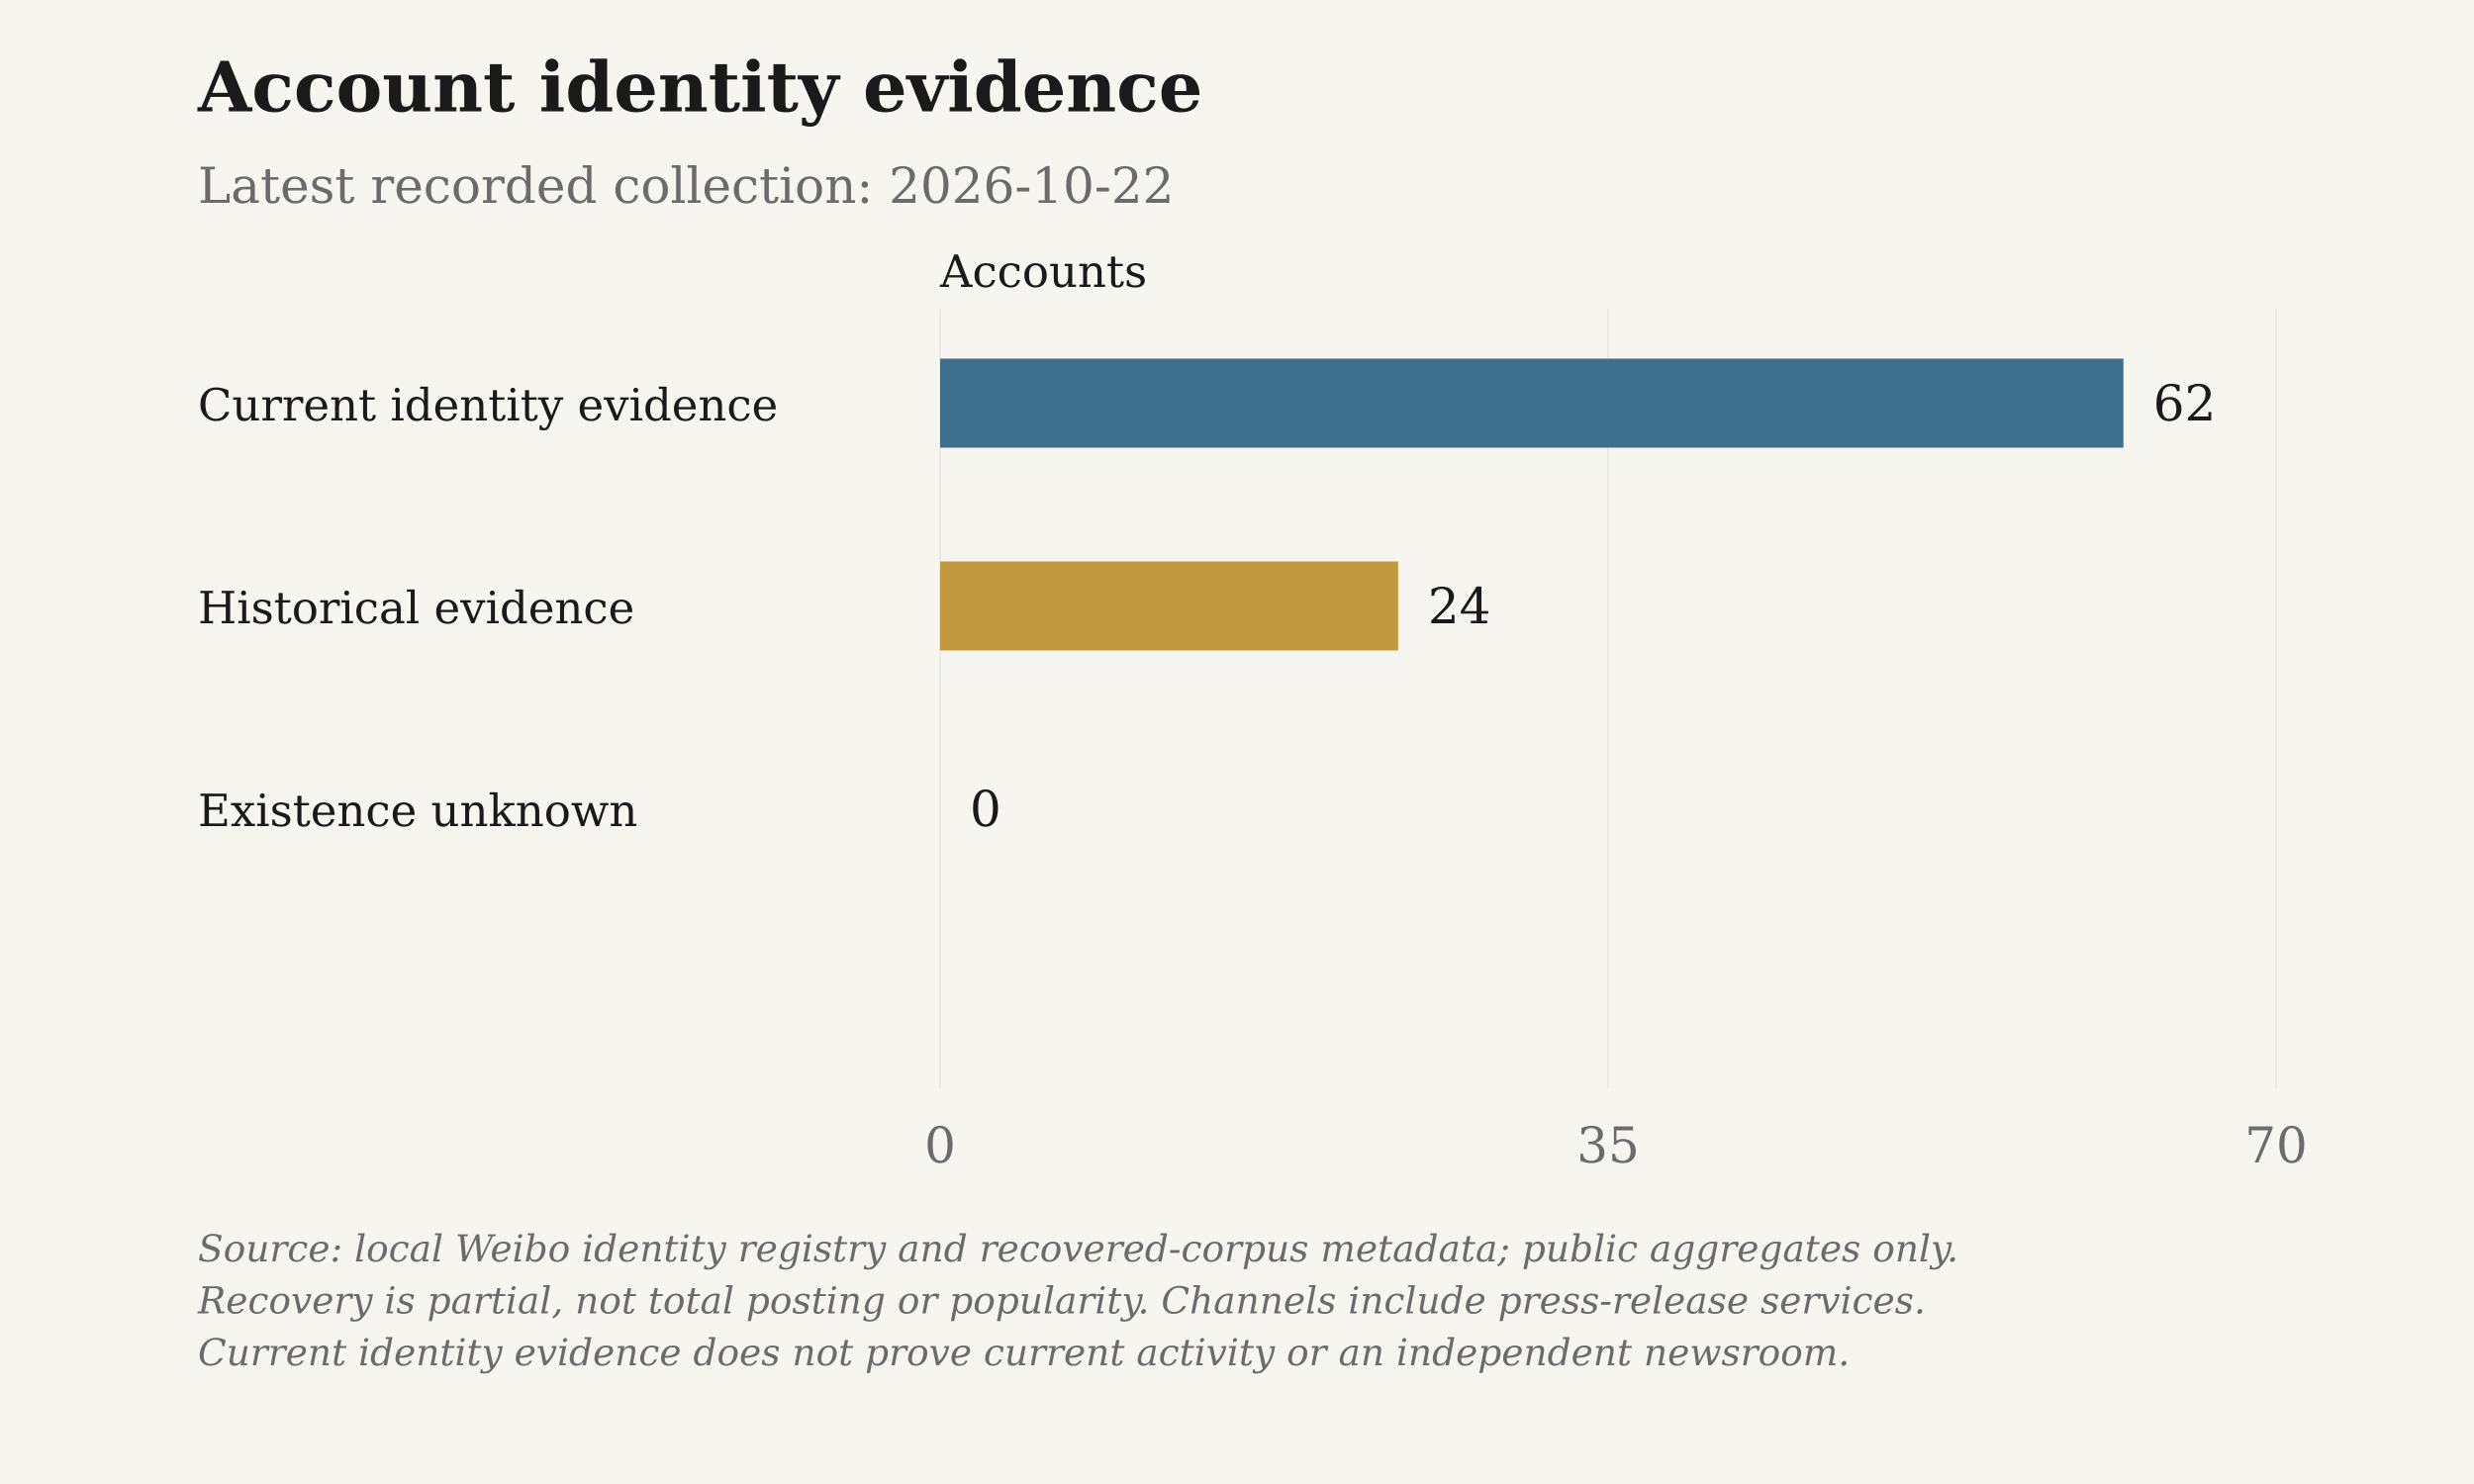
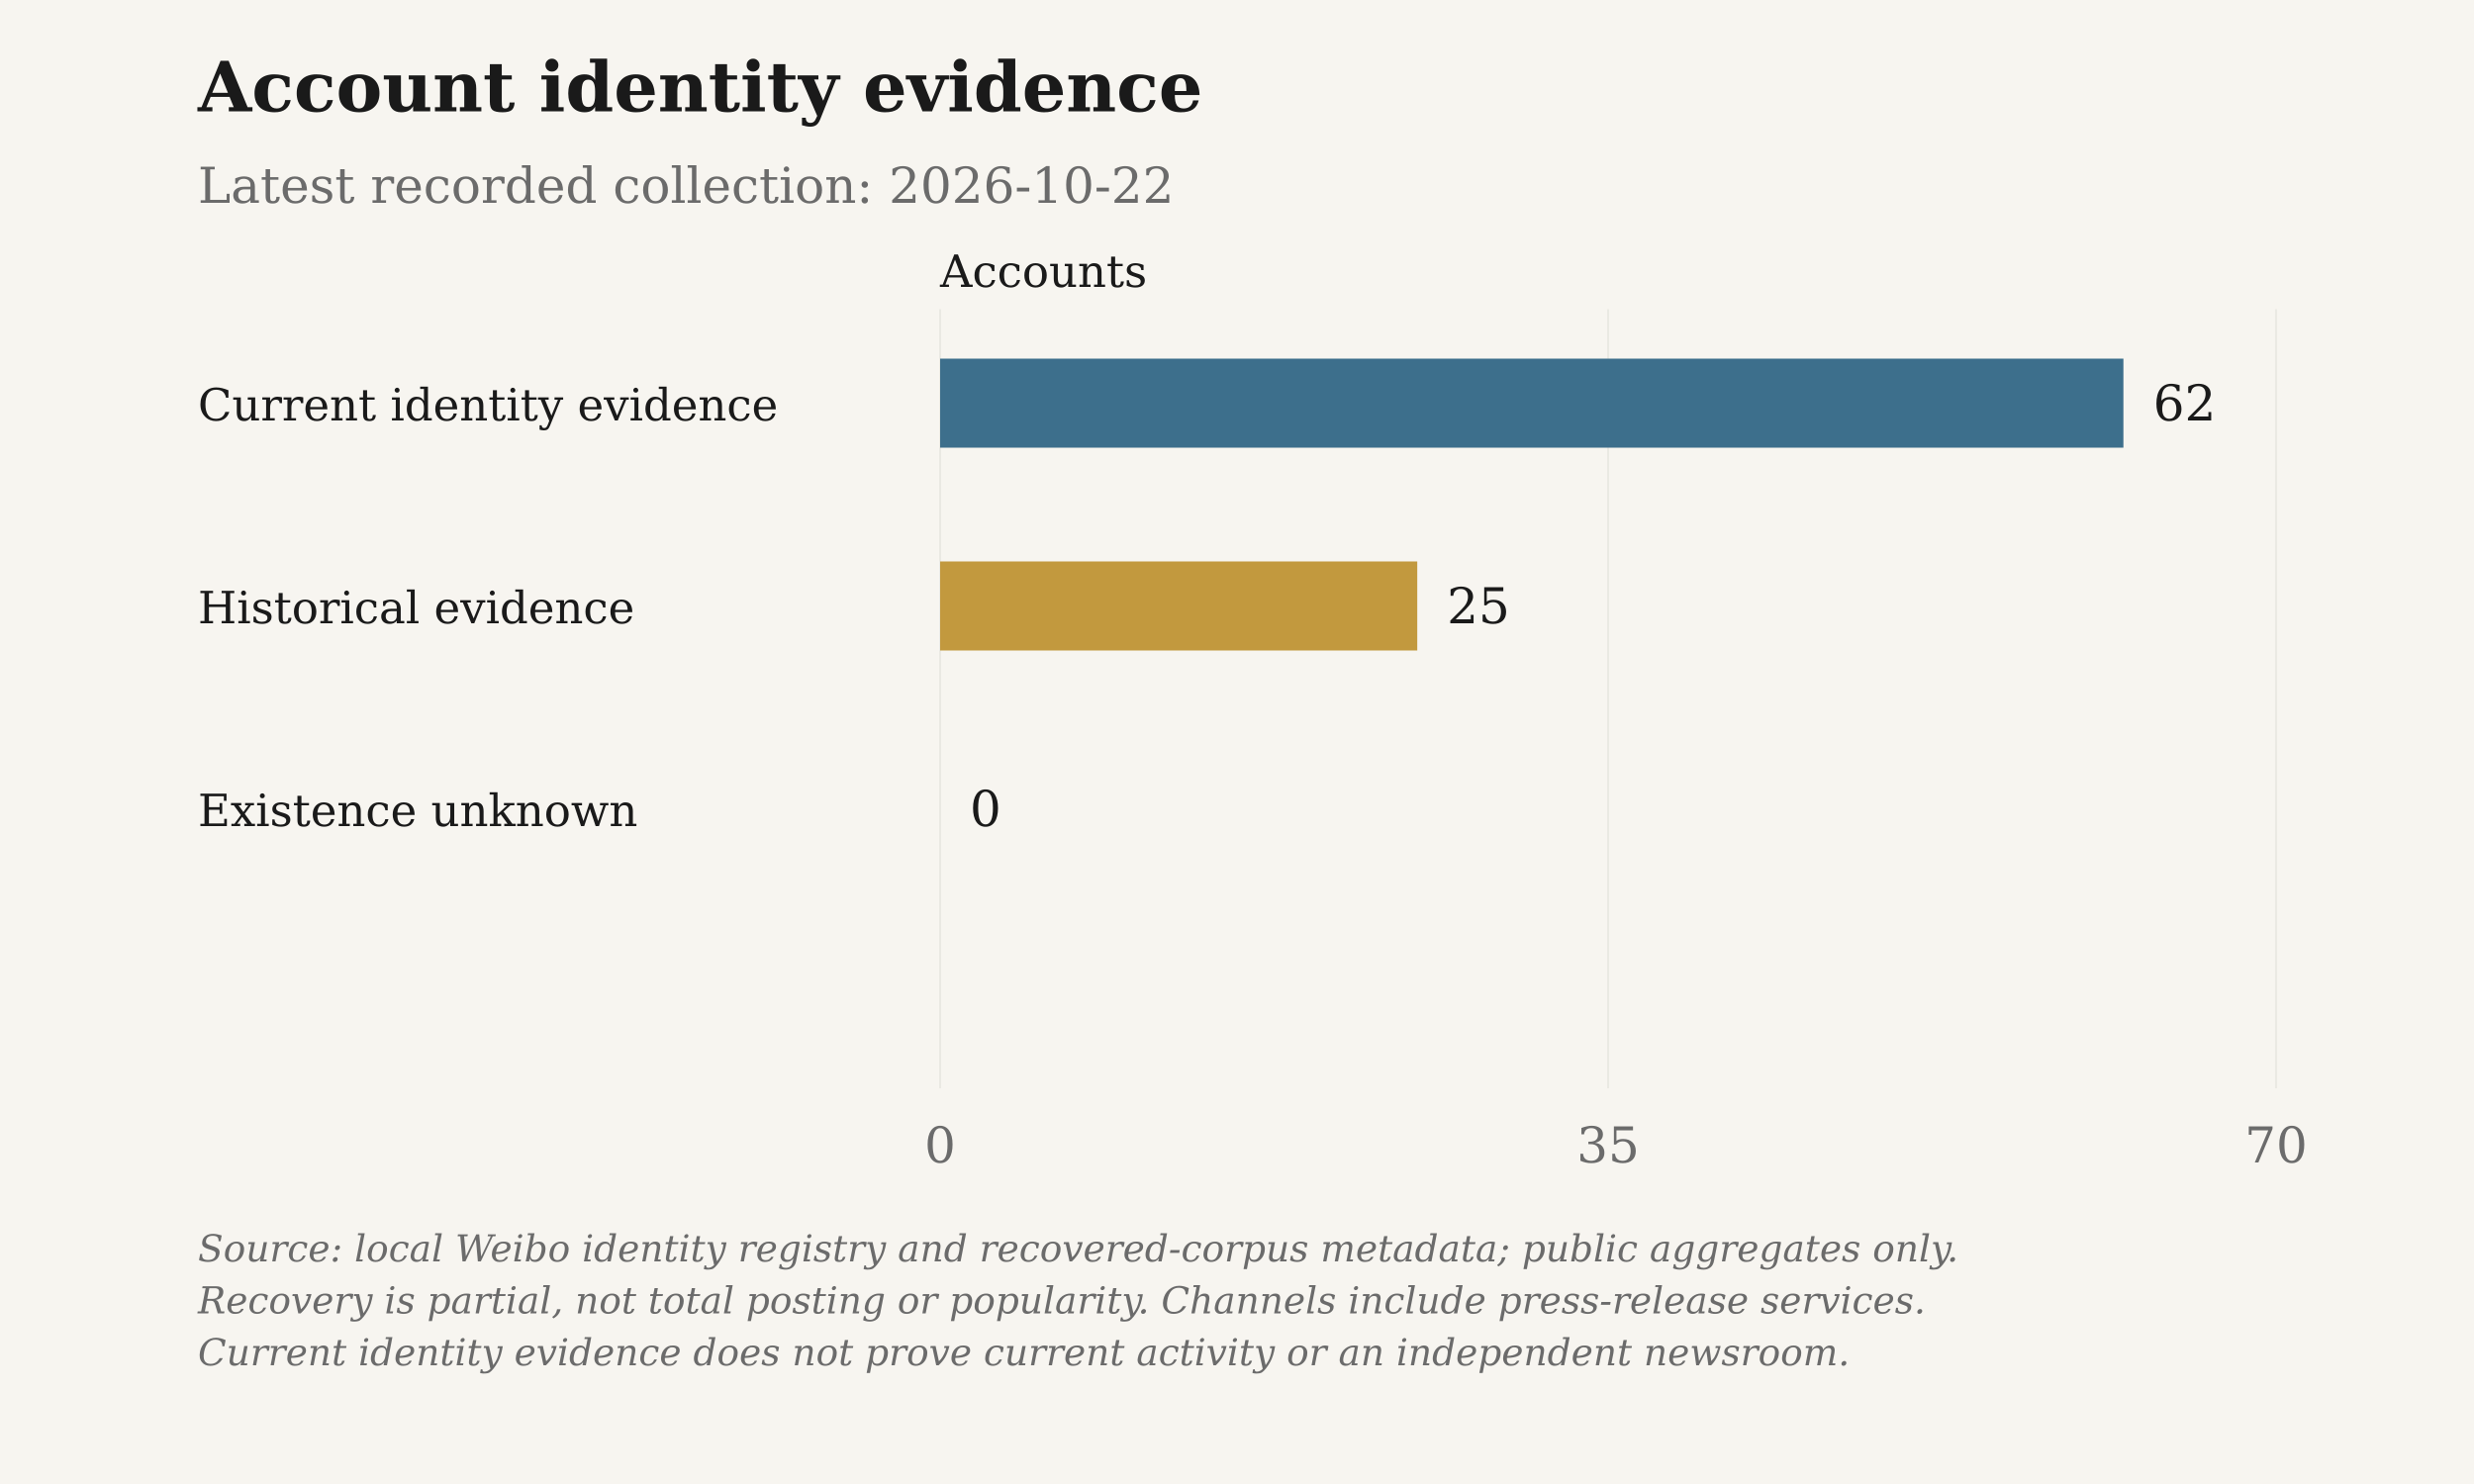
<svg xmlns="http://www.w3.org/2000/svg" viewBox="0 0 1000 600" role="img" aria-label="Account identity evidence">
  <rect class="chart-background" width="1000" height="600" fill="#F7F5F0" />
  <g font-family="DejaVu Serif, Georgia, 'Times New Roman', serif" font-size="20" fill="#6B6B6B">
    <text x="80" y="45" font-size="28" font-weight="bold" fill="#1A1A1A">Account identity evidence</text>
    <text x="80" y="82">Latest recorded collection: 2026-10-22</text>
    <text class="axis-unit" x="380" y="116" font-size="18" fill="#1A1A1A">Accounts</text>
    <path d="M380.00 125V440" stroke="#D6D3CC" stroke-opacity=".6" stroke-width=".5" />
    <text x="380.00" y="470" text-anchor="middle">0</text>
    <path d="M650.00 125V440" stroke="#D6D3CC" stroke-opacity=".6" stroke-width=".5" />
    <text x="650.00" y="470" text-anchor="middle">35</text>
    <path d="M920.00 125V440" stroke="#D6D3CC" stroke-opacity=".6" stroke-width=".5" />
    <text x="920.00" y="470" text-anchor="middle">70</text>
    <text x="80" y="170" font-size="18" fill="#1A1A1A">Current identity evidence</text>
    <rect class="data-bar" data-label="Current identity evidence" data-value="62" x="380" y="145" width="478.29" height="36" fill="#3D6F8C" />
    <text x="870.29" y="170" fill="#1A1A1A">62</text>
    <text x="80" y="252" font-size="18" fill="#1A1A1A">Historical evidence</text>
-     <rect class="data-bar" data-label="Historical evidence" data-value="24" x="380" y="227" width="185.14" height="36" fill="#C2993E" />
-     <text x="577.14" y="252" fill="#1A1A1A">24</text>
+     <rect class="data-bar" data-label="Historical evidence" data-value="25" x="380" y="227" width="192.86" height="36" fill="#C2993E" />
+     <text x="584.86" y="252" fill="#1A1A1A">25</text>
    <text x="80" y="334" font-size="18" fill="#1A1A1A">Existence unknown</text>
    <rect class="data-bar" data-label="Existence unknown" data-value="0" x="380" y="309" width="0.00" height="36" fill="#6B6B6B" />
    <text x="392.00" y="334" fill="#1A1A1A">0</text>
    <text class="figure-source" x="80" y="510" font-size="15" font-style="italic">Source: local Weibo identity registry and recovered-corpus metadata; public aggregates only.</text>
    <text class="figure-source" x="80" y="531" font-size="15" font-style="italic">Recovery is partial, not total posting or popularity. Channels include press-release services.</text>
    <text class="figure-source" x="80" y="552" font-size="15" font-style="italic">Current identity evidence does not prove current activity or an independent newsroom.</text>
  </g>
</svg>
